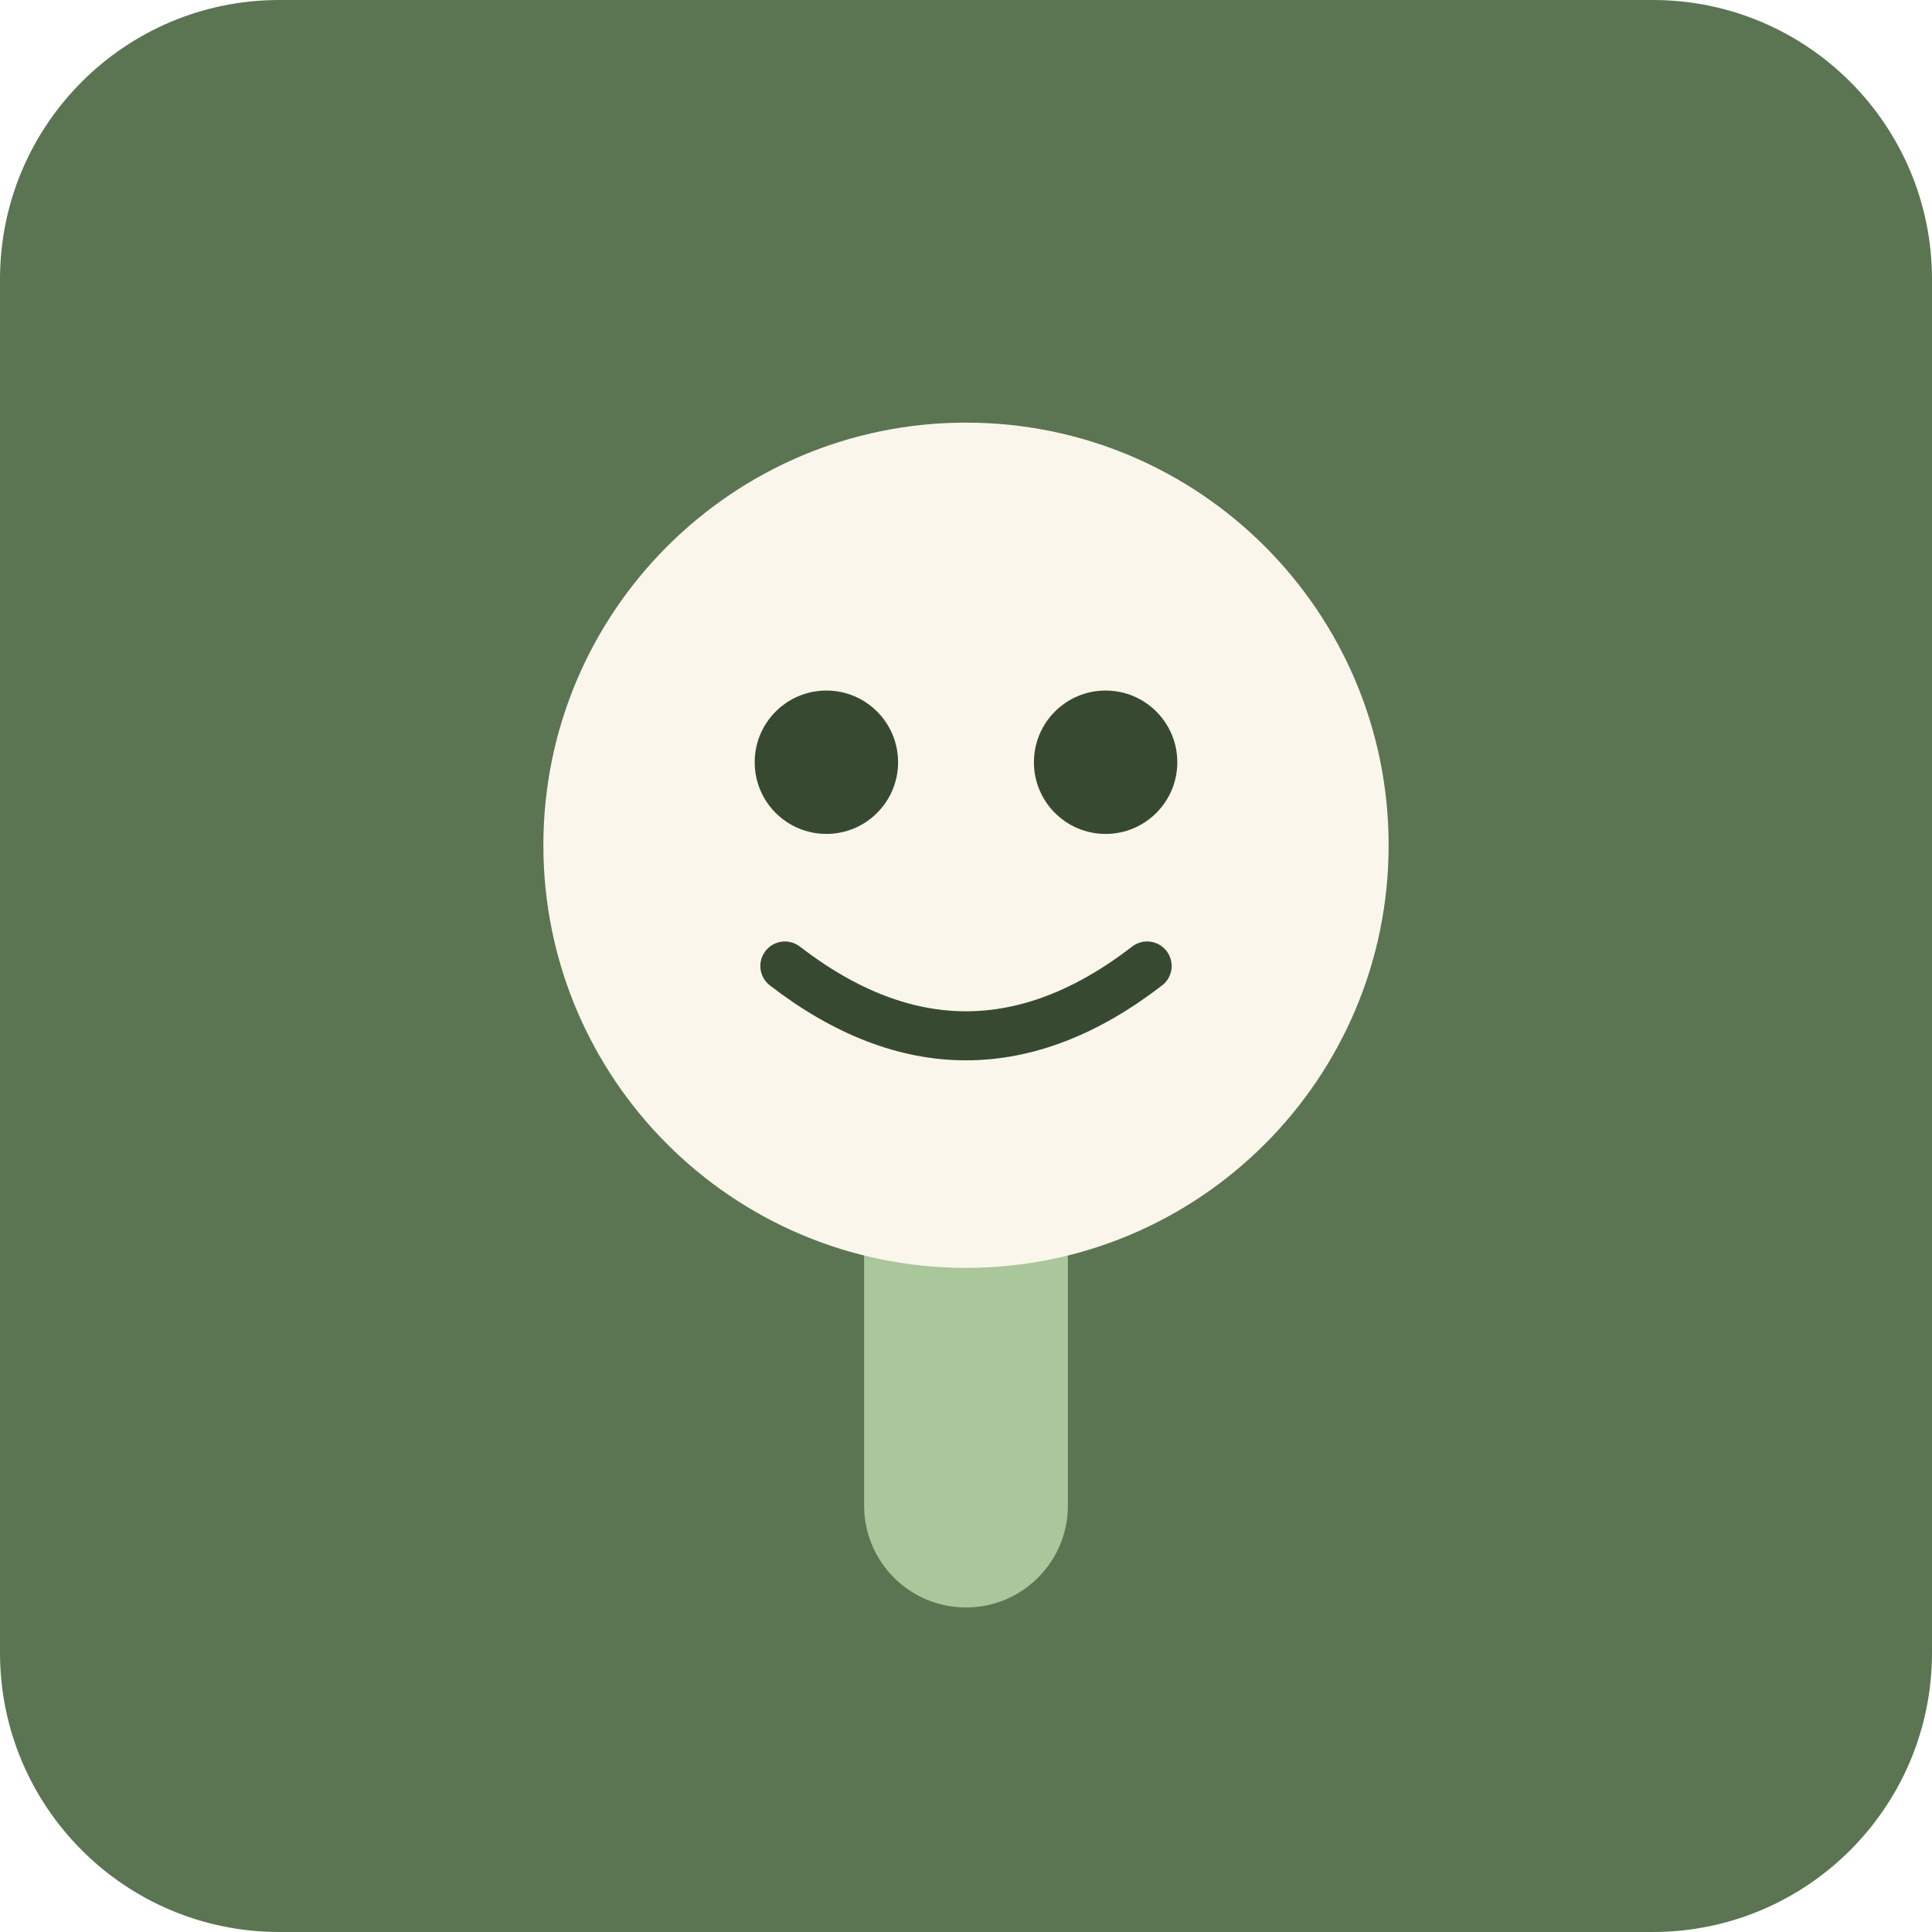
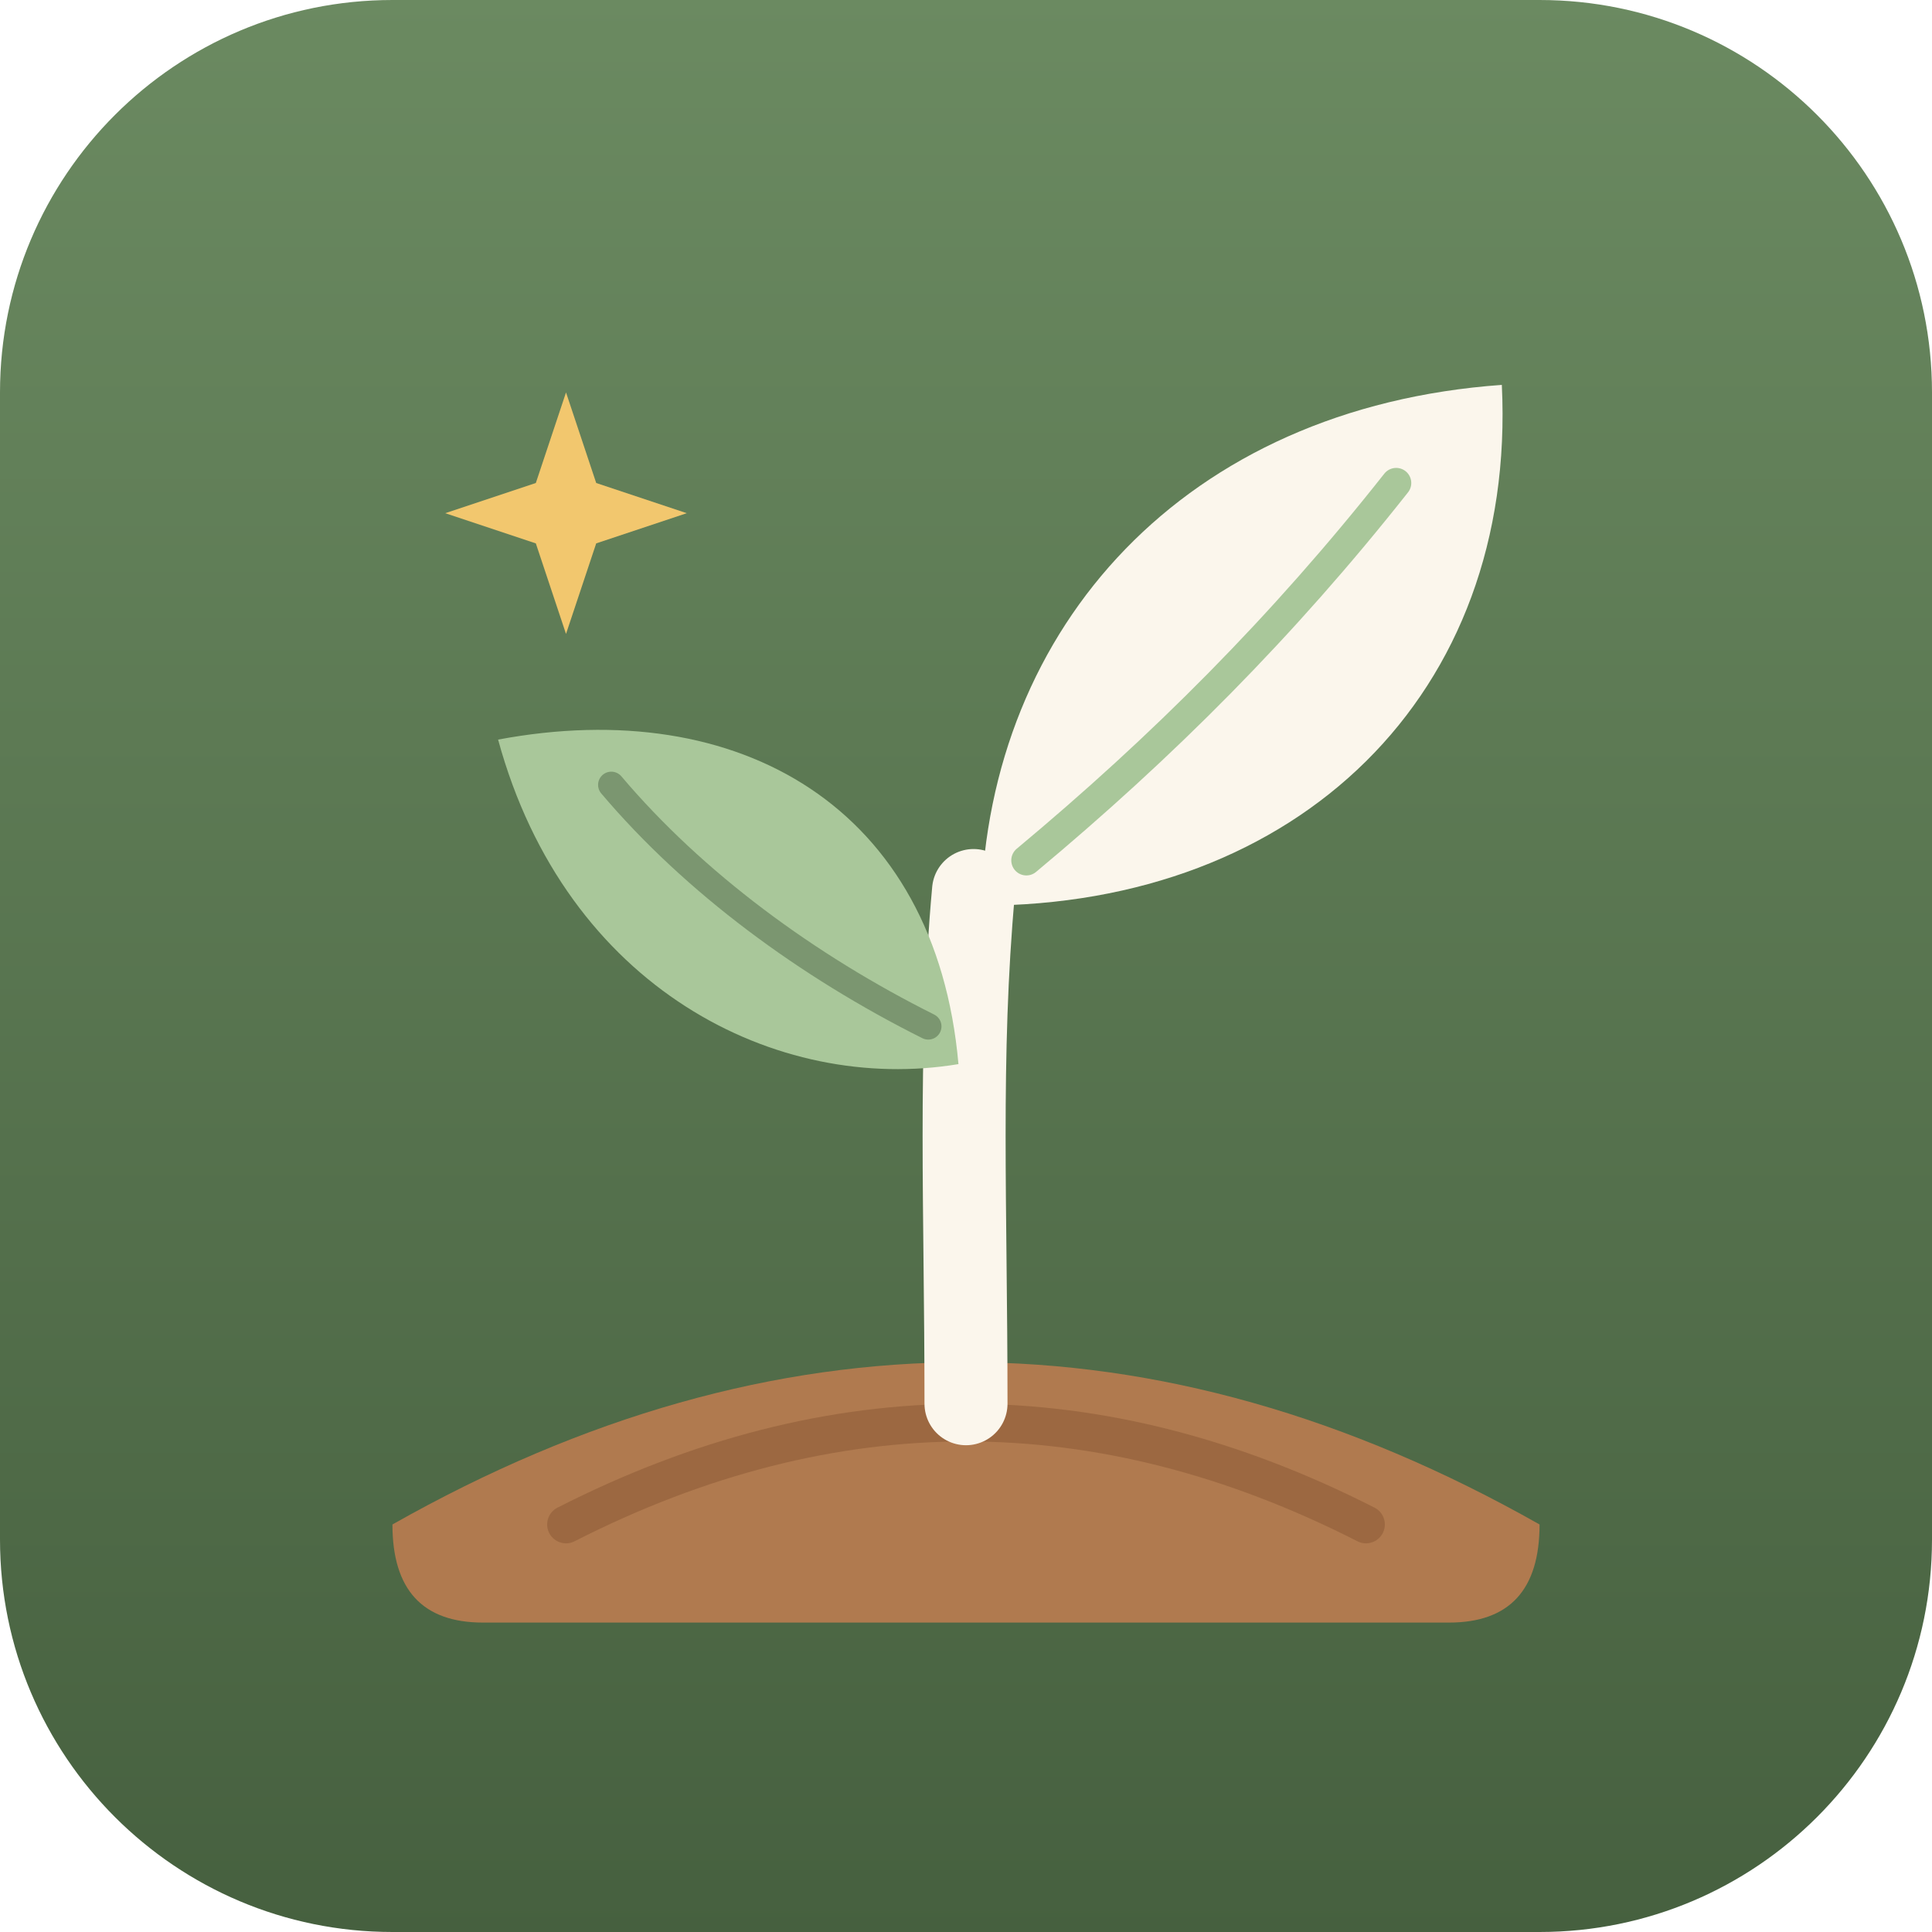
<svg xmlns="http://www.w3.org/2000/svg" viewBox="0 0 512 512">
-   <rect width="512" height="512" rx="74" fill="#5B7553" />
-   <rect x="229" y="266" width="54" height="160" rx="27" fill="#A9C79A" />
-   <circle cx="256" cy="224" r="112" fill="#FBF6EC" />
-   <circle cx="219" cy="202" r="19" fill="#374A31" />
-   <circle cx="293" cy="202" r="19" fill="#374A31" />
-   <path d="M208 256 Q256 293 304 256" stroke="#374A31" stroke-width="13" fill="none" stroke-linecap="round" />
+   <defs>
+     <linearGradient id="bg" x1="0" y1="0" x2="0" y2="1">
+       <stop offset="0" stop-color="#6B8A61" />
+       <stop offset="1" stop-color="#46603F" />
+     </linearGradient>
+   </defs>
+   <rect width="512" height="512" rx="104" fill="url(#bg)" />
+   <g id="mark">
+     <path d="M104 404 Q256 318 408 404 Q408 430 384 430 L128 430 Q104 430 104 404 Z" fill="#B07A4F" />
+     <path d="M150 404 Q256 350 362 404" stroke="#8C5A35" stroke-width="10" fill="none" stroke-linecap="round" opacity="0.55" />
+     <path d="M256 372 C256 320 254 280 258 236" stroke="#FBF6EC" stroke-width="22" fill="none" stroke-linecap="round" />
+     <path d="M254 282 C206 290 150 262 132 196 C196 184 248 214 254 282 Z" fill="#A9C79A" />
+     <path d="M246 272 C214 256 184 234 162 208" stroke="#5B7553" stroke-width="7" fill="none" stroke-linecap="round" opacity="0.6" />
+     <path d="M260 240 C262 166 314 108 398 102 C402 184 344 240 260 240 Z" fill="#FBF6EC" />
+     <path d="M272 228 C308 198 340 166 370 128" stroke="#A9C79A" stroke-width="8" fill="none" stroke-linecap="round" />
+     <path d="M150 104 L158 128 L182 136 L158 144 L150 168 L142 144 L118 136 L142 128 Z" fill="#F2C76E" />
+   </g>
</svg>
